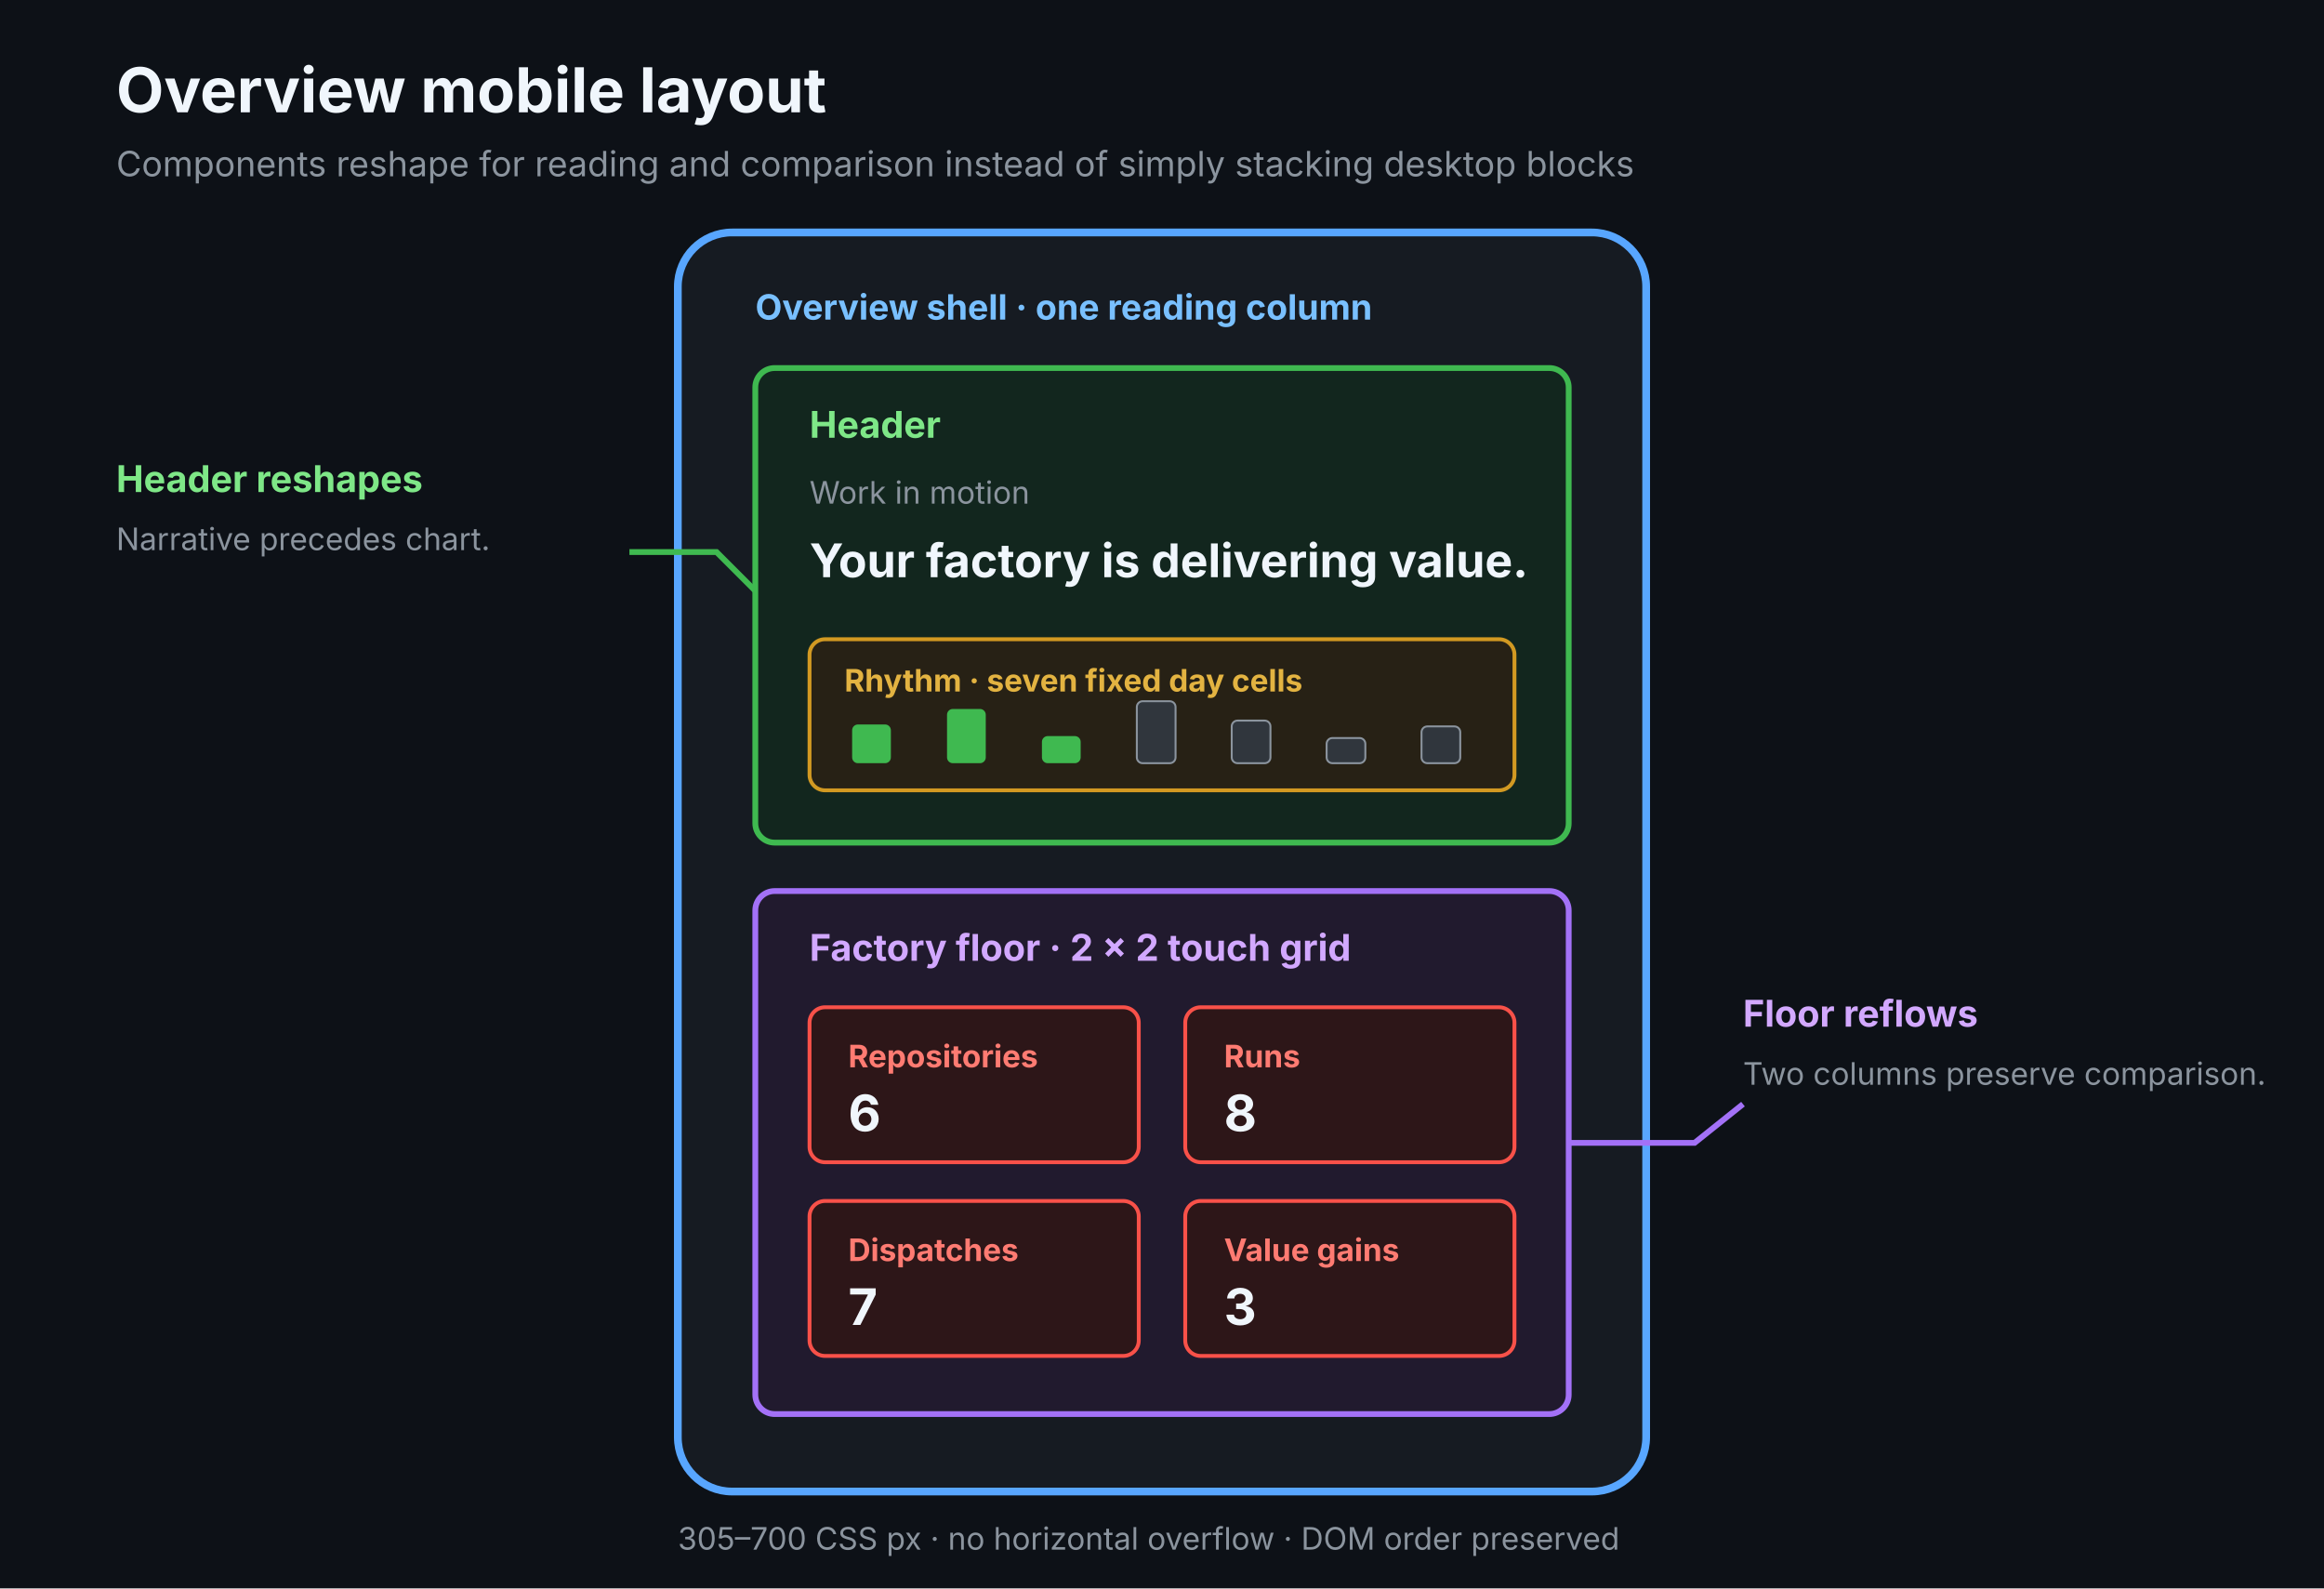
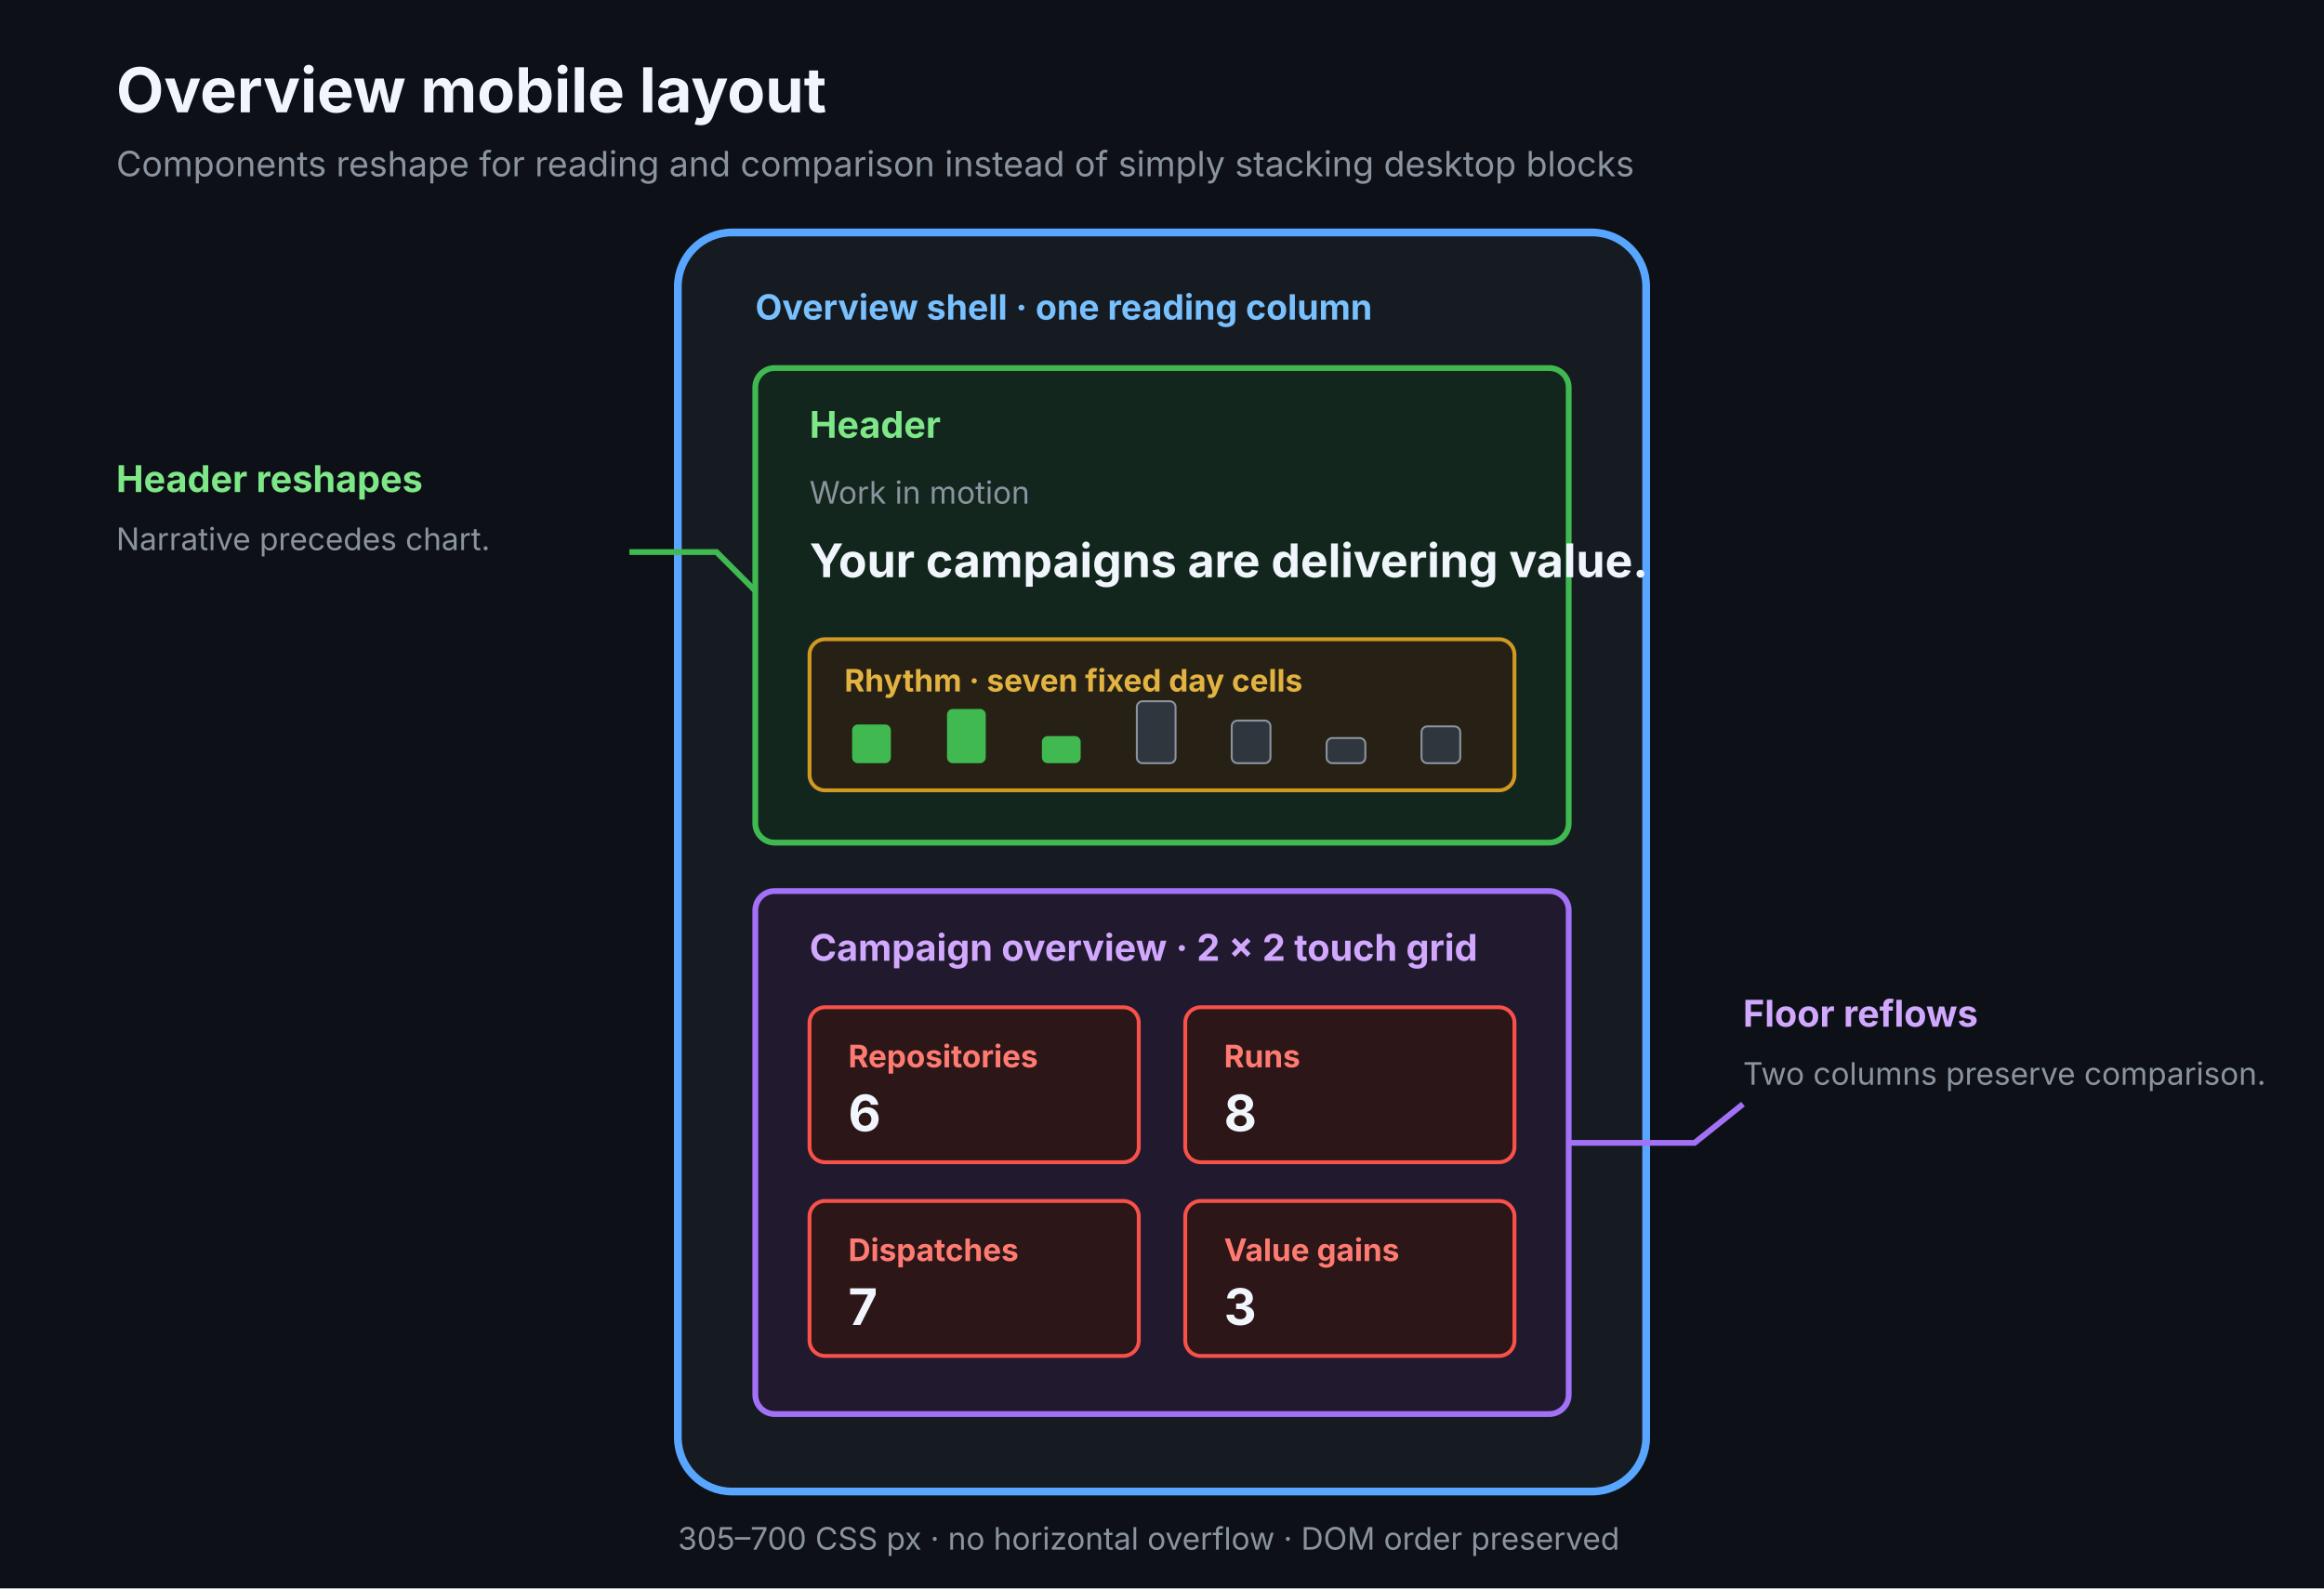
<svg xmlns="http://www.w3.org/2000/svg" width="1200" height="820" viewBox="0 0 1200 820" role="img" aria-labelledby="title description" data-visual-kind="diagram" data-visual-id="dashboard-overview-mobile">
  <rect width="1200" height="820" fill="#0d1117" />
  <text x="60" y="58" fill="#f0f6fc" font-family="-apple-system, BlinkMacSystemFont, Segoe UI, sans-serif" font-size="32" font-weight="700">Overview mobile layout</text>
  <text x="60" y="91" fill="#8b949e" font-family="-apple-system, BlinkMacSystemFont, Segoe UI, sans-serif" font-size="18">Components reshape for reading and comparison instead of simply stacking desktop blocks</text>
  <g data-node="mobile-shell">
    <rect x="350" y="120" width="500" height="650" rx="28" fill="#161b22" stroke="#58a6ff" stroke-width="4" />
    <text x="390" y="165" fill="#79c0ff" font-family="-apple-system, BlinkMacSystemFont, Segoe UI, sans-serif" font-size="18" font-weight="700">Overview shell · one reading column</text>
  </g>
  <g data-node="mobile-header">
    <rect x="390" y="190" width="420" height="245" rx="10" fill="#12261e" stroke="#3fb950" stroke-width="3" />
    <text x="418" y="226" fill="#7ee787" font-family="-apple-system, BlinkMacSystemFont, Segoe UI, sans-serif" font-size="19" font-weight="700">Header</text>
    <text x="418" y="260" fill="#8b949e" font-family="-apple-system, BlinkMacSystemFont, Segoe UI, sans-serif" font-size="16">Work in motion</text>
-     <text x="418" y="298" fill="#f0f6fc" font-family="-apple-system, BlinkMacSystemFont, Segoe UI, sans-serif" font-size="24" font-weight="700">Your factory is delivering value.</text>
+     <text x="418" y="298" fill="#f0f6fc" font-family="-apple-system, BlinkMacSystemFont, Segoe UI, sans-serif" font-size="24" font-weight="700">Your campaigns are delivering value.</text>
  </g>
  <g data-node="mobile-rhythm">
    <rect x="418" y="330" width="364" height="78" rx="8" fill="#272115" stroke="#d29922" stroke-width="2" />
    <text x="436" y="357" fill="#e3b341" font-family="-apple-system, BlinkMacSystemFont, Segoe UI, sans-serif" font-size="16" font-weight="700">Rhythm · seven fixed day cells</text>
    <g fill="#3fb950">
      <rect x="440" y="374" width="20" height="20" rx="3" />
      <rect x="489" y="366" width="20" height="28" rx="3" />
      <rect x="538" y="380" width="20" height="14" rx="3" />
    </g>
    <g fill="#30363d" stroke="#8b949e">
      <rect x="587" y="362" width="20" height="32" rx="3" />
      <rect x="636" y="372" width="20" height="22" rx="3" />
      <rect x="685" y="381" width="20" height="13" rx="3" />
      <rect x="734" y="375" width="20" height="19" rx="3" />
    </g>
  </g>
  <g data-node="mobile-floor">
    <rect x="390" y="460" width="420" height="270" rx="10" fill="#211a2e" stroke="#a371f7" stroke-width="3" />
-     <text x="418" y="496" fill="#d2a8ff" font-family="-apple-system, BlinkMacSystemFont, Segoe UI, sans-serif" font-size="19" font-weight="700">Factory floor · 2 × 2 touch grid</text>
+     <text x="418" y="496" fill="#d2a8ff" font-family="-apple-system, BlinkMacSystemFont, Segoe UI, sans-serif" font-size="19" font-weight="700">Campaign overview · 2 × 2 touch grid</text>
  </g>
  <g data-node="mobile-repositories-station">
    <rect x="418" y="520" width="170" height="80" rx="8" fill="#2d1618" stroke="#f85149" stroke-width="2" />
    <text x="438" y="551" fill="#ff7b72" font-family="-apple-system, BlinkMacSystemFont, Segoe UI, sans-serif" font-size="16" font-weight="700">Repositories</text>
    <text x="438" y="584" fill="#f0f6fc" font-family="-apple-system, BlinkMacSystemFont, Segoe UI, sans-serif" font-size="26" font-weight="700">6</text>
  </g>
  <g data-node="mobile-runs-station">
    <rect x="612" y="520" width="170" height="80" rx="8" fill="#2d1618" stroke="#f85149" stroke-width="2" />
    <text x="632" y="551" fill="#ff7b72" font-family="-apple-system, BlinkMacSystemFont, Segoe UI, sans-serif" font-size="16" font-weight="700">Runs</text>
    <text x="632" y="584" fill="#f0f6fc" font-family="-apple-system, BlinkMacSystemFont, Segoe UI, sans-serif" font-size="26" font-weight="700">8</text>
  </g>
  <g data-node="mobile-dispatch-station">
    <rect x="418" y="620" width="170" height="80" rx="8" fill="#2d1618" stroke="#f85149" stroke-width="2" />
    <text x="438" y="651" fill="#ff7b72" font-family="-apple-system, BlinkMacSystemFont, Segoe UI, sans-serif" font-size="16" font-weight="700">Dispatches</text>
    <text x="438" y="684" fill="#f0f6fc" font-family="-apple-system, BlinkMacSystemFont, Segoe UI, sans-serif" font-size="26" font-weight="700">7</text>
  </g>
  <g data-node="mobile-value-station">
    <rect x="612" y="620" width="170" height="80" rx="8" fill="#2d1618" stroke="#f85149" stroke-width="2" />
    <text x="632" y="651" fill="#ff7b72" font-family="-apple-system, BlinkMacSystemFont, Segoe UI, sans-serif" font-size="16" font-weight="700">Value gains</text>
    <text x="632" y="684" fill="#f0f6fc" font-family="-apple-system, BlinkMacSystemFont, Segoe UI, sans-serif" font-size="26" font-weight="700">3</text>
  </g>
  <g data-node="mobile-header-note">
    <path d="M 325 285 L 370 285 L 390 305" fill="none" stroke="#3fb950" stroke-width="3" />
    <text x="60" y="254" fill="#7ee787" font-family="-apple-system, BlinkMacSystemFont, Segoe UI, sans-serif" font-size="19" font-weight="700">Header reshapes</text>
    <text x="60" y="284" fill="#8b949e" font-family="-apple-system, BlinkMacSystemFont, Segoe UI, sans-serif" font-size="16">Narrative precedes chart.</text>
  </g>
  <g data-node="mobile-floor-note">
    <path d="M 810 590 L 875 590 L 900 570" fill="none" stroke="#a371f7" stroke-width="3" />
    <text x="900" y="530" fill="#d2a8ff" font-family="-apple-system, BlinkMacSystemFont, Segoe UI, sans-serif" font-size="19" font-weight="700">Floor reflows</text>
    <text x="900" y="560" fill="#8b949e" font-family="-apple-system, BlinkMacSystemFont, Segoe UI, sans-serif" font-size="16">Two columns preserve comparison.</text>
  </g>
  <text x="350" y="800" fill="#8b949e" font-family="-apple-system, BlinkMacSystemFont, Segoe UI, sans-serif" font-size="16">305–700 CSS px · no horizontal overflow · DOM order preserved</text>
</svg>
